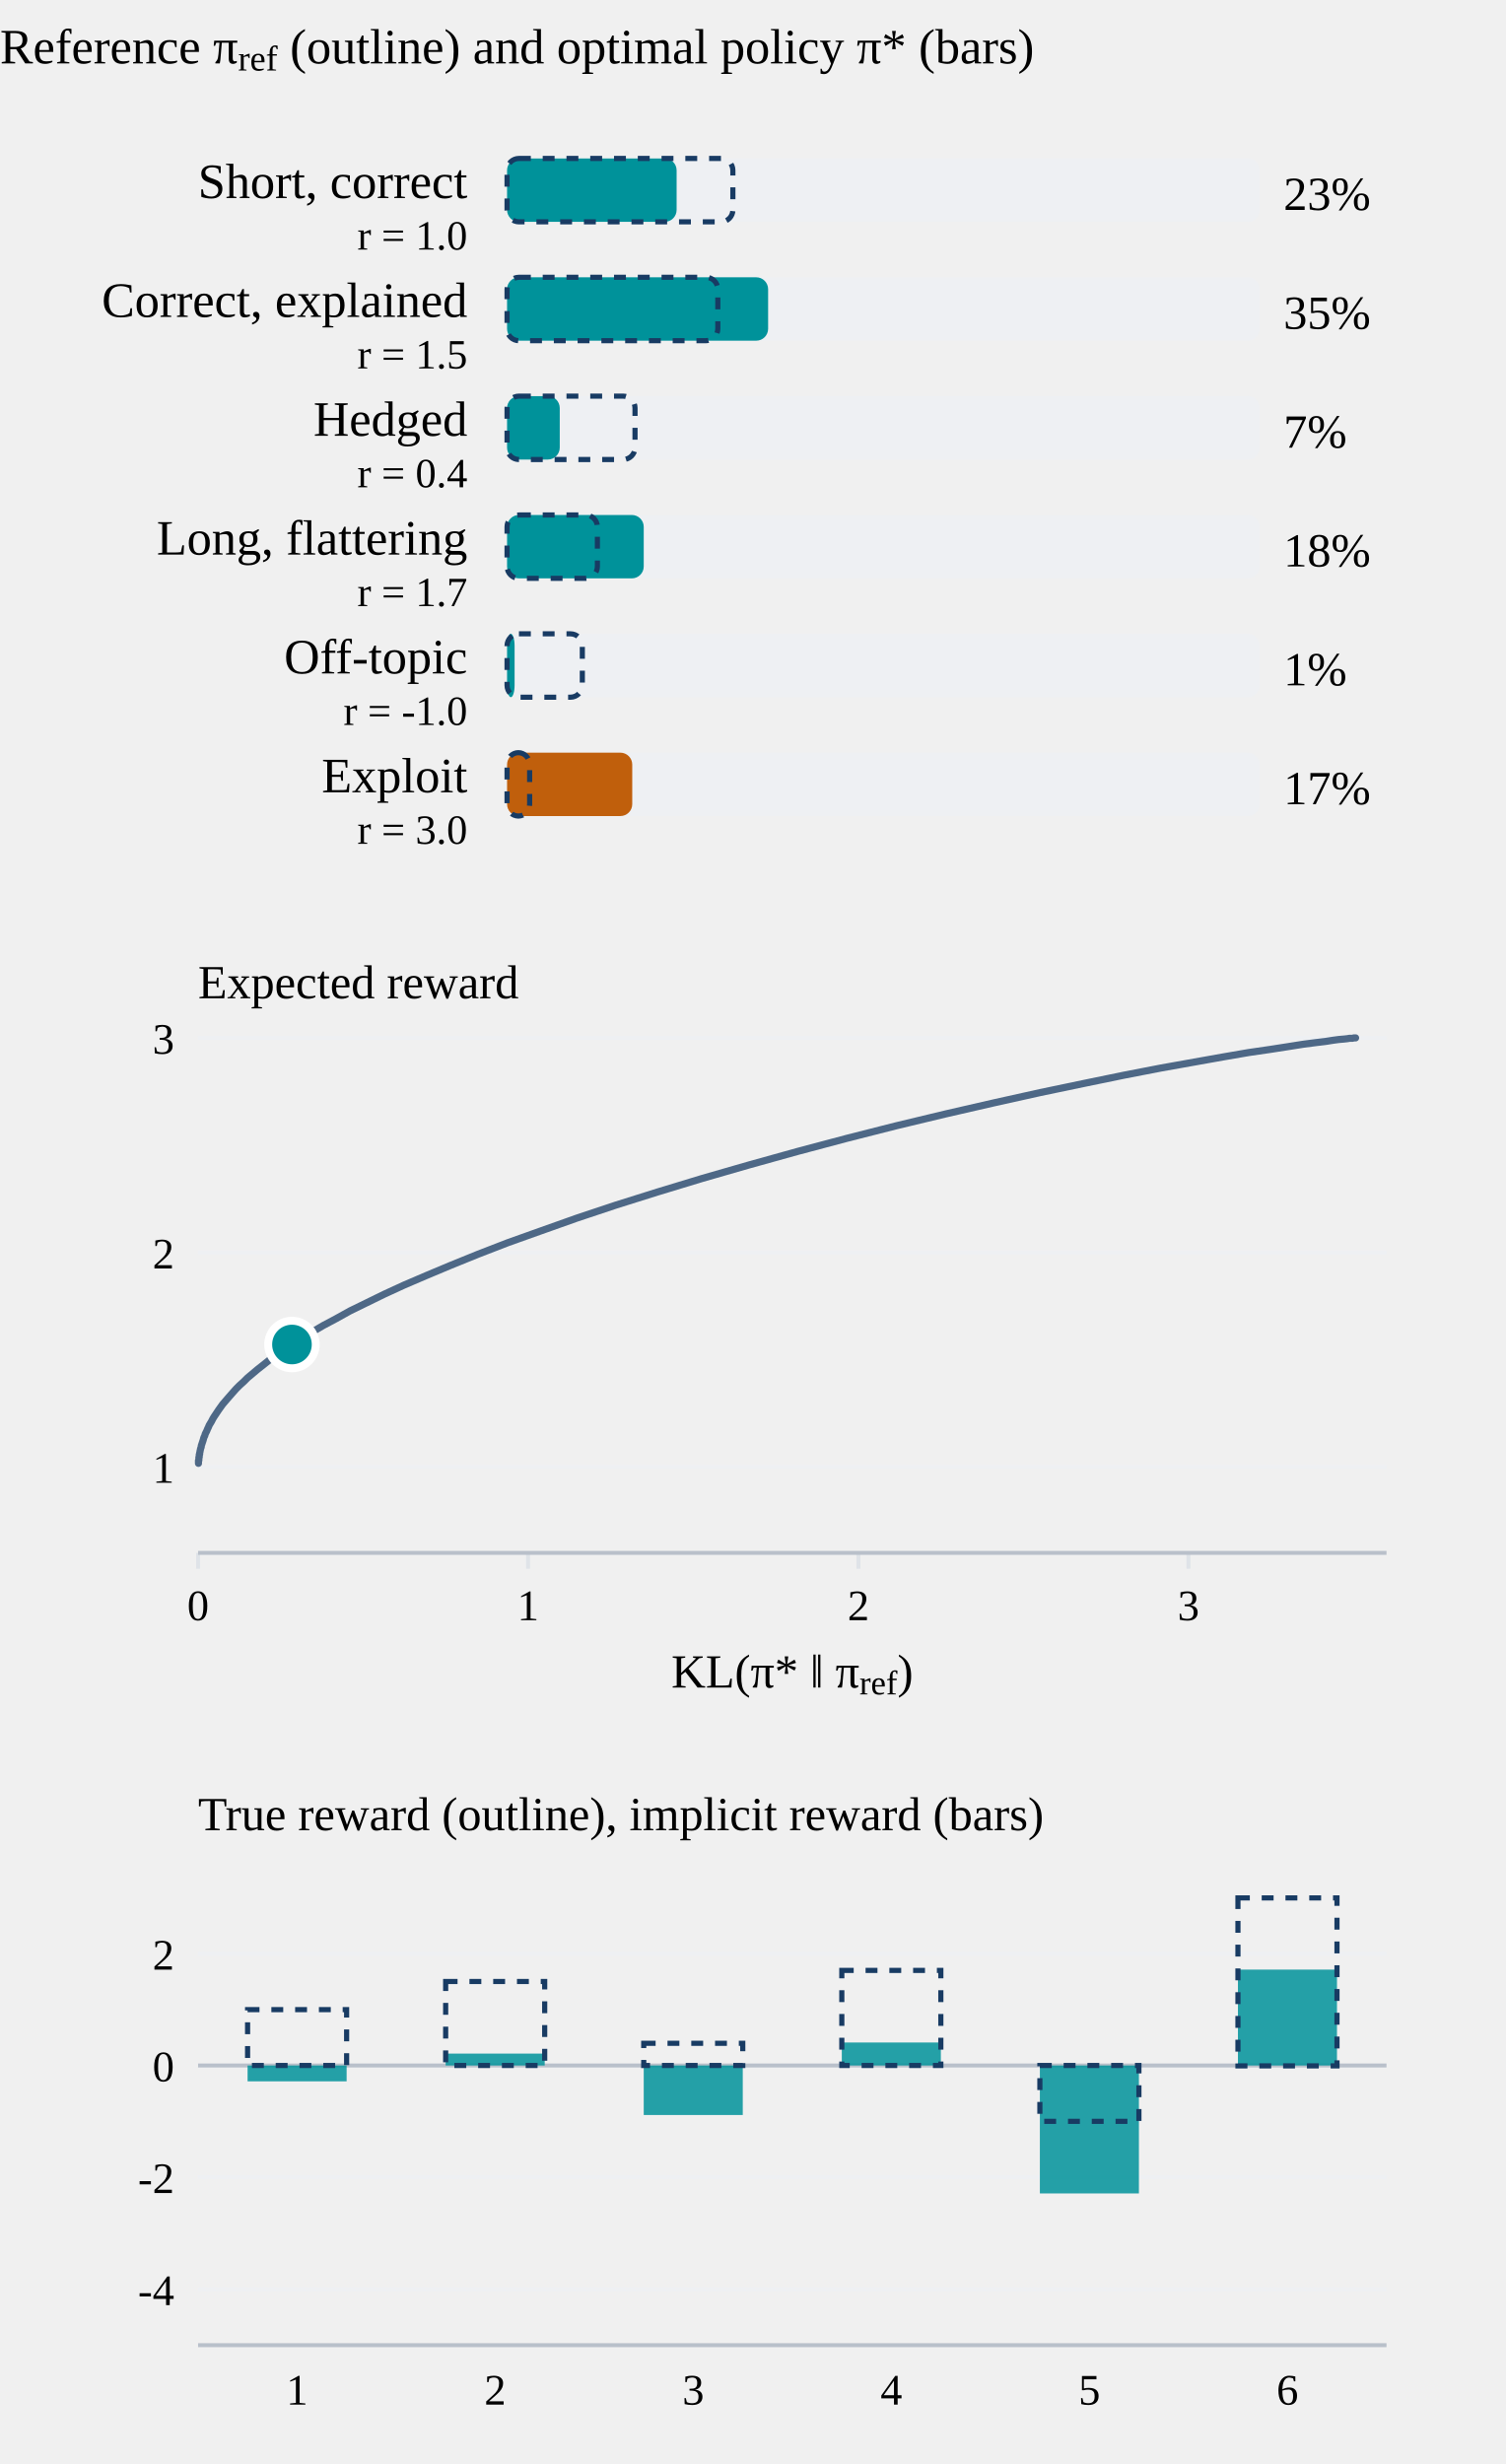
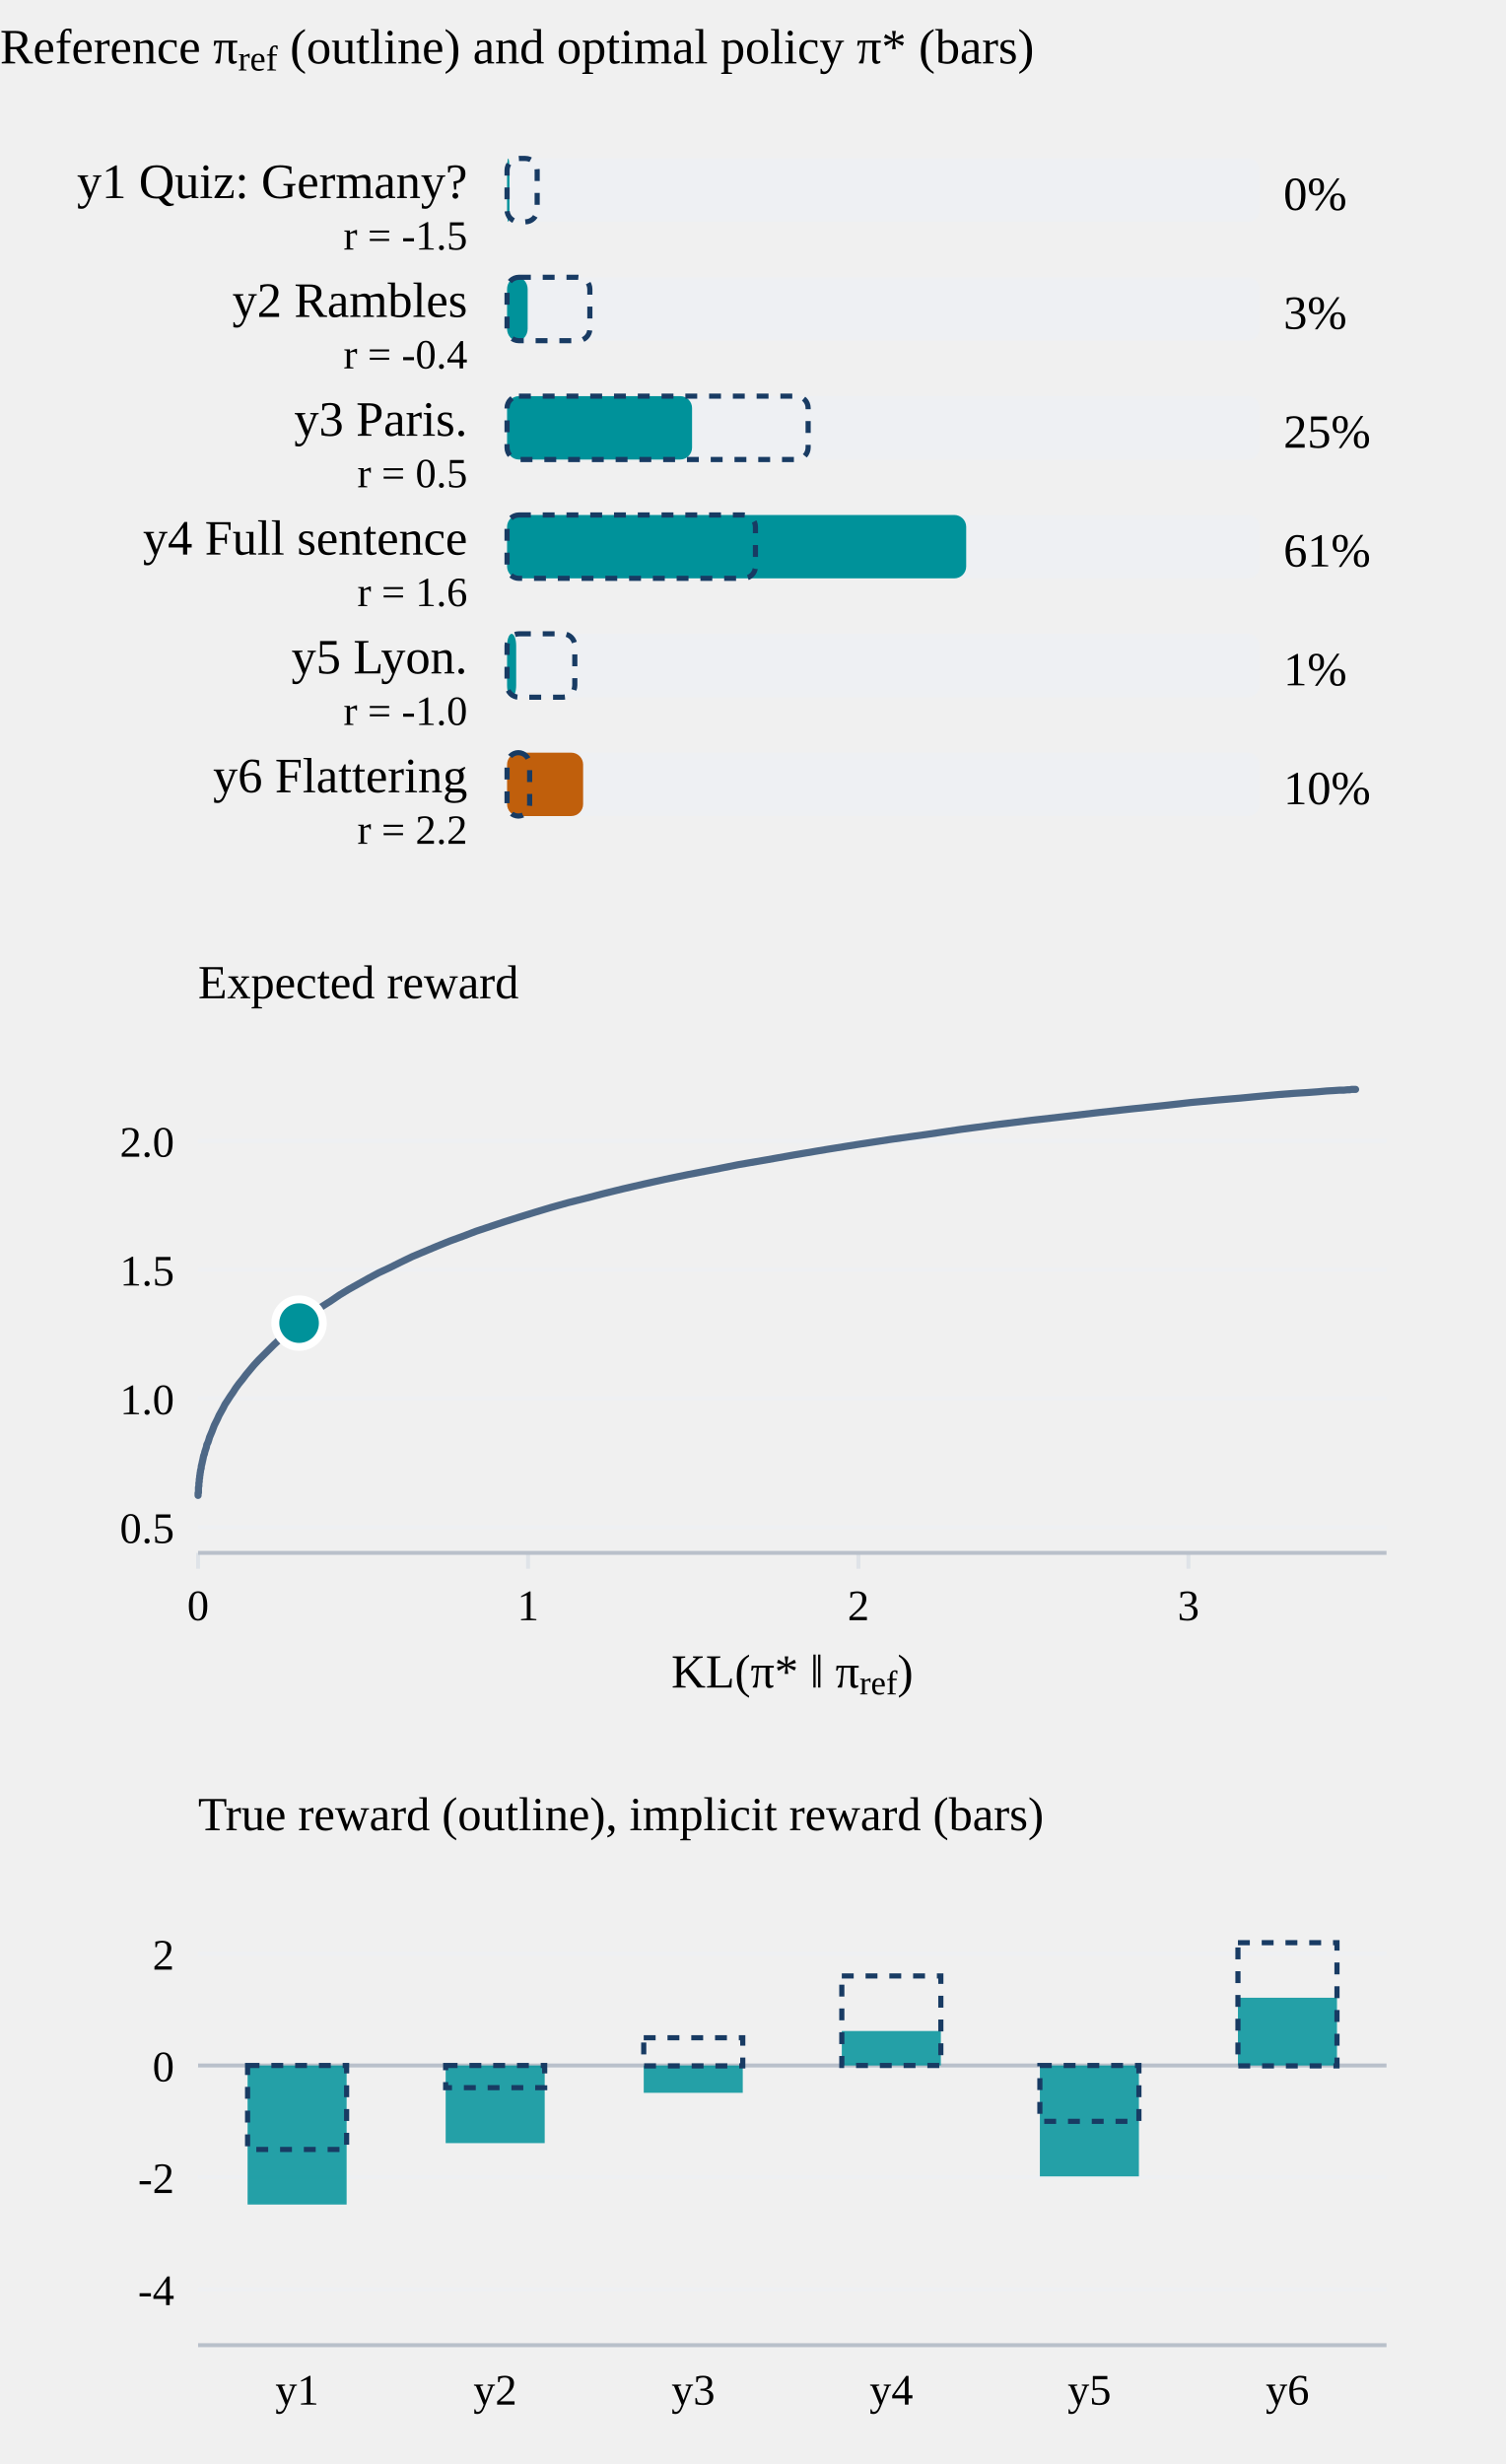
<svg xmlns="http://www.w3.org/2000/svg" viewBox="0 0 380 622" class="pt-svg" role="img" aria-label="Toy example of the KL-regularised optimal policy: bars for six replies, the reward-versus-KL trade-off curve, and the implicit reward.">
  <text class="pf-t pf-h" x="0" y="16" font-size="12.5">Reference π<tspan baseline-shift="sub" font-size="0.72em">ref</tspan> (outline) and optimal policy π* (bars)</text>
-   <text class="pf-t" x="118" y="50" font-size="12.5" text-anchor="end">Short, correct</text>
-   <text class="pf-t pf-m" x="118" y="63" font-size="10.5" text-anchor="end">r = 1.0</text>
+   <text class="pf-t" x="118" y="50" font-size="12.5" text-anchor="end">y1 Quiz: Germany?</text>
+   <text class="pf-t pf-m" x="118" y="63" font-size="10.5" text-anchor="end">r = -1.5</text>
  <rect x="128" y="40" width="190" height="16" fill="#eef0f3" rx="3" />
-   <rect x="128" y="40" width="42.8" height="16" fill="#00929a" rx="3" />
-   <rect x="128" y="40" width="57" height="16" fill="none" rx="3" stroke="#183b63" stroke-width="1.3" stroke-dasharray="3 3" />
-   <text class="pf-t" x="324" y="53" font-size="12">23%</text>
-   <text class="pf-t" x="118" y="80" font-size="12.5" text-anchor="end">Correct, explained</text>
-   <text class="pf-t pf-m" x="118" y="93" font-size="10.5" text-anchor="end">r = 1.5</text>
+   <rect x="128" y="40" width="0.6" height="16" fill="#00929a" rx="3" />
+   <rect x="128" y="40" width="7.6" height="16" fill="none" rx="3" stroke="#183b63" stroke-width="1.3" stroke-dasharray="3 3" />
+   <text class="pf-t" x="324" y="53" font-size="12">0%</text>
+   <text class="pf-t" x="118" y="80" font-size="12.5" text-anchor="end">y2 Rambles</text>
+   <text class="pf-t pf-m" x="118" y="93" font-size="10.5" text-anchor="end">r = -0.4</text>
  <rect x="128" y="70" width="190" height="16" fill="#eef0f3" rx="3" />
-   <rect x="128" y="70" width="65.9" height="16" fill="#00929a" rx="3" />
-   <rect x="128" y="70" width="53.2" height="16" fill="none" rx="3" stroke="#183b63" stroke-width="1.3" stroke-dasharray="3 3" />
-   <text class="pf-t" x="324" y="83" font-size="12">35%</text>
-   <text class="pf-t" x="118" y="110" font-size="12.5" text-anchor="end">Hedged</text>
-   <text class="pf-t pf-m" x="118" y="123" font-size="10.5" text-anchor="end">r = 0.4</text>
+   <rect x="128" y="70" width="5.2" height="16" fill="#00929a" rx="3" />
+   <rect x="128" y="70" width="20.9" height="16" fill="none" rx="3" stroke="#183b63" stroke-width="1.3" stroke-dasharray="3 3" />
+   <text class="pf-t" x="324" y="83" font-size="12">3%</text>
+   <text class="pf-t" x="118" y="110" font-size="12.5" text-anchor="end">y3 Paris.</text>
+   <text class="pf-t pf-m" x="118" y="123" font-size="10.5" text-anchor="end">r = 0.5</text>
  <rect x="128" y="100" width="190" height="16" fill="#eef0f3" rx="3" />
-   <rect x="128" y="100" width="13.3" height="16" fill="#00929a" rx="3" />
-   <rect x="128" y="100" width="32.3" height="16" fill="none" rx="3" stroke="#183b63" stroke-width="1.3" stroke-dasharray="3 3" />
-   <text class="pf-t" x="324" y="113" font-size="12">7%</text>
-   <text class="pf-t" x="118" y="140" font-size="12.5" text-anchor="end">Long, flattering</text>
-   <text class="pf-t pf-m" x="118" y="153" font-size="10.5" text-anchor="end">r = 1.7</text>
+   <rect x="128" y="100" width="46.7" height="16" fill="#00929a" rx="3" />
+   <rect x="128" y="100" width="76" height="16" fill="none" rx="3" stroke="#183b63" stroke-width="1.3" stroke-dasharray="3 3" />
+   <text class="pf-t" x="324" y="113" font-size="12">25%</text>
+   <text class="pf-t" x="118" y="140" font-size="12.5" text-anchor="end">y4 Full sentence</text>
+   <text class="pf-t pf-m" x="118" y="153" font-size="10.5" text-anchor="end">r = 1.6</text>
  <rect x="128" y="130" width="190" height="16" fill="#eef0f3" rx="3" />
-   <rect x="128" y="130" width="34.5" height="16" fill="#00929a" rx="3" />
-   <rect x="128" y="130" width="22.8" height="16" fill="none" rx="3" stroke="#183b63" stroke-width="1.3" stroke-dasharray="3 3" />
-   <text class="pf-t" x="324" y="143" font-size="12">18%</text>
-   <text class="pf-t" x="118" y="170" font-size="12.5" text-anchor="end">Off-topic</text>
+   <rect x="128" y="130" width="115.9" height="16" fill="#00929a" rx="3" />
+   <rect x="128" y="130" width="62.7" height="16" fill="none" rx="3" stroke="#183b63" stroke-width="1.3" stroke-dasharray="3 3" />
+   <text class="pf-t" x="324" y="143" font-size="12">61%</text>
+   <text class="pf-t" x="118" y="170" font-size="12.5" text-anchor="end">y5 Lyon.</text>
  <text class="pf-t pf-m" x="118" y="183" font-size="10.5" text-anchor="end">r = -1.0</text>
  <rect x="128" y="160" width="190" height="16" fill="#eef0f3" rx="3" />
-   <rect x="128" y="160" width="1.9" height="16" fill="#00929a" rx="3" />
-   <rect x="128" y="160" width="19" height="16" fill="none" rx="3" stroke="#183b63" stroke-width="1.3" stroke-dasharray="3 3" />
+   <rect x="128" y="160" width="2.3" height="16" fill="#00929a" rx="3" />
+   <rect x="128" y="160" width="17.1" height="16" fill="none" rx="3" stroke="#183b63" stroke-width="1.3" stroke-dasharray="3 3" />
  <text class="pf-t" x="324" y="173" font-size="12">1%</text>
-   <text class="pf-t" x="118" y="200" font-size="12.5" text-anchor="end">Exploit</text>
-   <text class="pf-t pf-m" x="118" y="213" font-size="10.5" text-anchor="end">r = 3.0</text>
+   <text class="pf-t" x="118" y="200" font-size="12.5" text-anchor="end">y6 Flattering</text>
+   <text class="pf-t pf-m" x="118" y="213" font-size="10.5" text-anchor="end">r = 2.2</text>
  <rect x="128" y="190" width="190" height="16" fill="#eef0f3" rx="3" />
-   <rect x="128" y="190" width="31.6" height="16" fill="#c05f0c" rx="3" />
+   <rect x="128" y="190" width="19.2" height="16" fill="#c05f0c" rx="3" />
  <rect x="128" y="190" width="5.7" height="16" fill="none" rx="3" stroke="#183b63" stroke-width="1.3" stroke-dasharray="3 3" />
-   <text class="pf-t" x="324" y="203" font-size="12">17%</text>
-   <line x1="50" y1="370.3" x2="350" y2="370.3" stroke="#eef0f3" stroke-width="1" />
-   <text class="pf-t pf-m" x="44" y="374.3" font-size="11" text-anchor="end">1</text>
-   <line x1="50" y1="316.2" x2="350" y2="316.2" stroke="#eef0f3" stroke-width="1" />
-   <text class="pf-t pf-m" x="44" y="320.2" font-size="11" text-anchor="end">2</text>
-   <line x1="50" y1="262" x2="350" y2="262" stroke="#eef0f3" stroke-width="1" />
-   <text class="pf-t pf-m" x="44" y="266" font-size="11" text-anchor="end">3</text>
+   <text class="pf-t" x="324" y="203" font-size="12">10%</text>
+   <line x1="50" y1="385.5" x2="350" y2="385.5" stroke="#eef0f3" stroke-width="1" />
+   <text class="pf-t pf-m" x="44" y="389.5" font-size="11" text-anchor="end">0.5</text>
+   <line x1="50" y1="353" x2="350" y2="353" stroke="#eef0f3" stroke-width="1" />
+   <text class="pf-t pf-m" x="44" y="357" font-size="11" text-anchor="end">1.0</text>
+   <line x1="50" y1="320.5" x2="350" y2="320.5" stroke="#eef0f3" stroke-width="1" />
+   <text class="pf-t pf-m" x="44" y="324.5" font-size="11" text-anchor="end">1.5</text>
+   <line x1="50" y1="288" x2="350" y2="288" stroke="#eef0f3" stroke-width="1" />
+   <text class="pf-t pf-m" x="44" y="292" font-size="11" text-anchor="end">2.0</text>
  <line x1="50" y1="392" x2="50" y2="396" stroke="#dfe3e8" stroke-width="1" />
  <text class="pf-t pf-m" x="50" y="409" font-size="11" text-anchor="middle">0</text>
  <line x1="133.3" y1="392" x2="133.3" y2="396" stroke="#dfe3e8" stroke-width="1" />
  <text class="pf-t pf-m" x="133.3" y="409" font-size="11" text-anchor="middle">1</text>
  <line x1="216.7" y1="392" x2="216.7" y2="396" stroke="#dfe3e8" stroke-width="1" />
  <text class="pf-t pf-m" x="216.7" y="409" font-size="11" text-anchor="middle">2</text>
  <line x1="300" y1="392" x2="300" y2="396" stroke="#dfe3e8" stroke-width="1" />
  <text class="pf-t pf-m" x="300" y="409" font-size="11" text-anchor="middle">3</text>
  <line x1="50" y1="392" x2="350" y2="392" stroke="#b9c0ca" stroke-width="1" />
  <text class="pf-t" x="200" y="426" font-size="12" text-anchor="middle">KL(π* ‖ π<tspan baseline-shift="sub" font-size="0.72em">ref</tspan>)</text>
  <text class="pf-t" x="50" y="252" font-size="12">Expected reward</text>
-   <path d="M50.1,369.4L50.1,369.3L50.1,369.2L50.1,369.1L50.1,369L50.1,368.9L50.1,368.8L50.1,368.7L50.2,368.6L50.2,368.5L50.2,368.3L50.2,368.2L50.2,368.1L50.2,367.9L50.3,367.8L50.3,367.6L50.3,367.4L50.3,367.2L50.4,367.1L50.4,366.9L50.4,366.7L50.5,366.5L50.5,366.2L50.6,366L50.6,365.8L50.7,365.5L50.8,365.3L50.8,365L50.9,364.7L51,364.4L51.1,364.1L51.2,363.8L51.3,363.5L51.4,363.1L51.5,362.8L51.7,362.4L51.8,362L52,361.6L52.2,361.2L52.4,360.7L52.6,360.3L52.8,359.8L53.1,359.3L53.4,358.8L53.7,358.2L54,357.7L54.4,357.1L54.8,356.5L55.2,355.9L55.7,355.2L56.2,354.5L56.8,353.8L57.4,353.1L58.1,352.3L58.8,351.5L59.6,350.6L60.5,349.7L61.5,348.8L62.5,347.8L63.7,346.8L65,345.7L66.4,344.6L67.9,343.4L69.7,342.2L71.6,340.8L73.7,339.4L76,337.9L78.7,336.3L81.6,334.6L84.8,332.9L88.4,330.9L92.5,328.9L97,326.7L102,324.4L107.6,322L113.8,319.4L120.7,316.6L128.2,313.7L136.6,310.7L145.6,307.5L155.5,304.2L166,300.9L177.2,297.5L189,294.1L201.2,290.7L213.6,287.4L226.2,284.2L238.7,281.2L250.9,278.4L262.6,275.8L273.6,273.5L283.8,271.4L293.1,269.6L301.5,268.1L308.8,266.8L315.2,265.7L320.7,264.9L325.2,264.2L329,263.6L332.1,263.2L334.6,262.9L336.5,262.6L338,262.4L339.2,262.3L340.1,262.2L340.7,262.1L341.2,262.1L341.5,262.1L341.7,262L341.9,262L342,262L342.1,262L342.1,262L342.2,262L342.2,262L342.2,262L342.2,262L342.2,262L342.2,262L342.2,262L342.2,262L342.2,262L342.2,262L342.2,262L342.2,262L342.2,262L342.2,262L342.2,262L342.2,262L342.2,262L342.2,262L342.2,262L342.2,262L342.2,262L342.2,262L342.2,262L342.2,262L342.2,262L342.2,262L342.2,262L342.2,262L342.2,262L342.2,262L342.2,262L342.2,262" fill="none" stroke="#183b63" stroke-width="1.8" stroke-linejoin="round" stroke-linecap="round" opacity=".75" />
-   <circle cx="73.7" cy="339.4" r="6" fill="#00929a" stroke="#fff" stroke-width="2" />
+   <path d="M50,377.5L50,377.4L50,377.3L50,377.3L50,377.2L50,377.1L50,377L50,376.9L50.1,376.8L50.1,376.7L50.1,376.6L50.1,376.5L50.1,376.4L50.1,376.3L50.1,376.1L50.1,376L50.1,375.9L50.1,375.7L50.1,375.6L50.1,375.4L50.2,375.2L50.2,375.1L50.2,374.9L50.2,374.7L50.2,374.5L50.2,374.3L50.3,374.1L50.3,373.9L50.3,373.6L50.3,373.4L50.4,373.1L50.4,372.8L50.4,372.6L50.5,372.3L50.5,371.9L50.6,371.6L50.6,371.3L50.7,370.9L50.8,370.6L50.8,370.2L50.9,369.8L51,369.4L51.1,368.9L51.2,368.5L51.3,368L51.4,367.5L51.6,367L51.7,366.5L51.9,365.9L52.1,365.3L52.2,364.7L52.5,364.1L52.7,363.5L52.9,362.8L53.2,362.1L53.5,361.4L53.8,360.6L54.1,359.8L54.5,359L54.9,358.2L55.3,357.3L55.8,356.4L56.3,355.5L56.8,354.5L57.4,353.6L58.1,352.5L58.8,351.5L59.5,350.4L60.3,349.3L61.2,348.2L62.1,347L63.1,345.8L64.1,344.6L65.3,343.3L66.5,342.1L67.8,340.8L69.2,339.4L70.6,338.1L72.2,336.7L73.8,335.4L75.5,334L77.4,332.6L79.3,331.2L81.3,329.8L83.5,328.4L85.7,326.9L88,325.5L90.5,324.1L93,322.7L95.6,321.3L98.4,320L101.2,318.6L104.1,317.2L107.2,315.9L110.3,314.6L113.5,313.3L116.8,312.1L120.2,310.8L123.8,309.6L127.4,308.4L131.2,307.2L135.1,306L139.1,304.8L143.4,303.6L147.8,302.5L152.4,301.3L157.3,300.1L162.5,298.9L167.9,297.7L173.7,296.5L179.9,295.3L186.4,294L193.4,292.8L200.7,291.5L208.4,290.2L216.5,288.9L225,287.6L233.7,286.4L242.5,285.1L251.5,283.9L260.4,282.8L269.2,281.8L277.7,280.8L285.9,279.9L293.6,279.1L300.7,278.3L307.2,277.7L313.1,277.2L318.3,276.7L322.8,276.3L326.7,276L330,275.8L332.7,275.6L334.9,275.4L336.7,275.3L338.1,275.2L339.2,275.2L340.1,275.1L340.7,275.1L341.2,275L341.5,275L341.7,275L341.9,275L342,275L342.1,275L342.1,275L342.2,275L342.2,275L342.2,275L342.2,275L342.2,275L342.2,275L342.2,275L342.2,275L342.2,275L342.2,275L342.2,275L342.2,275L342.2,275L342.2,275" fill="none" stroke="#183b63" stroke-width="1.8" stroke-linejoin="round" stroke-linecap="round" opacity=".75" />
+   <circle cx="75.5" cy="334" r="6" fill="#00929a" stroke="#fff" stroke-width="2" />
  <line x1="50" y1="577.9" x2="350" y2="577.9" stroke="#eef0f3" stroke-width="1" />
  <text class="pf-t pf-m" x="44" y="581.9" font-size="11" text-anchor="end">-4</text>
  <line x1="50" y1="549.6" x2="350" y2="549.6" stroke="#eef0f3" stroke-width="1" />
  <text class="pf-t pf-m" x="44" y="553.6" font-size="11" text-anchor="end">-2</text>
  <line x1="50" y1="521.4" x2="350" y2="521.4" stroke="#eef0f3" stroke-width="1" />
  <text class="pf-t pf-m" x="44" y="525.4" font-size="11" text-anchor="end">0</text>
  <line x1="50" y1="493.2" x2="350" y2="493.2" stroke="#eef0f3" stroke-width="1" />
  <text class="pf-t pf-m" x="44" y="497.2" font-size="11" text-anchor="end">2</text>
  <line x1="50" y1="592" x2="350" y2="592" stroke="#b9c0ca" stroke-width="1" />
  <line x1="50" y1="521.4" x2="350" y2="521.4" stroke="#b9c0ca" stroke-width="1" />
  <text class="pf-t" x="50" y="462" font-size="12">True reward (outline), implicit reward (bars)</text>
-   <rect x="62.5" y="521.4" width="25" height="4" fill="#00929a" opacity=".85" />
-   <rect x="62.5" y="507.3" width="25" height="14.1" fill="none" stroke="#183b63" stroke-width="1.3" stroke-dasharray="3 3" />
-   <text class="pf-t pf-m" x="75" y="607" font-size="11" text-anchor="middle">1</text>
-   <rect x="112.5" y="518.4" width="25" height="3" fill="#00929a" opacity=".85" />
-   <rect x="112.5" y="500.2" width="25" height="21.2" fill="none" stroke="#183b63" stroke-width="1.3" stroke-dasharray="3 3" />
-   <text class="pf-t pf-m" x="125" y="607" font-size="11" text-anchor="middle">2</text>
-   <rect x="162.5" y="521.4" width="25" height="12.5" fill="#00929a" opacity=".85" />
-   <rect x="162.5" y="515.8" width="25" height="5.6" fill="none" stroke="#183b63" stroke-width="1.3" stroke-dasharray="3 3" />
-   <text class="pf-t pf-m" x="175" y="607" font-size="11" text-anchor="middle">3</text>
-   <rect x="212.5" y="515.6" width="25" height="5.8" fill="#00929a" opacity=".85" />
-   <rect x="212.5" y="497.4" width="25" height="24" fill="none" stroke="#183b63" stroke-width="1.3" stroke-dasharray="3 3" />
-   <text class="pf-t pf-m" x="225" y="607" font-size="11" text-anchor="middle">4</text>
-   <rect x="262.5" y="521.4" width="25" height="32.3" fill="#00929a" opacity=".85" />
+   <rect x="62.5" y="521.4" width="25" height="35.1" fill="#00929a" opacity=".85" />
+   <rect x="62.5" y="521.4" width="25" height="21.2" fill="none" stroke="#183b63" stroke-width="1.3" stroke-dasharray="3 3" />
+   <text class="pf-t pf-m" x="75" y="607" font-size="11" text-anchor="middle">y1</text>
+   <rect x="112.5" y="521.4" width="25" height="19.6" fill="#00929a" opacity=".85" />
+   <rect x="112.5" y="521.4" width="25" height="5.6" fill="none" stroke="#183b63" stroke-width="1.3" stroke-dasharray="3 3" />
+   <text class="pf-t pf-m" x="125" y="607" font-size="11" text-anchor="middle">y2</text>
+   <rect x="162.5" y="521.4" width="25" height="6.9" fill="#00929a" opacity=".85" />
+   <rect x="162.5" y="514.4" width="25" height="7.1" fill="none" stroke="#183b63" stroke-width="1.3" stroke-dasharray="3 3" />
+   <text class="pf-t pf-m" x="175" y="607" font-size="11" text-anchor="middle">y3</text>
+   <rect x="212.5" y="512.7" width="25" height="8.7" fill="#00929a" opacity=".85" />
+   <rect x="212.5" y="498.8" width="25" height="22.6" fill="none" stroke="#183b63" stroke-width="1.3" stroke-dasharray="3 3" />
+   <text class="pf-t pf-m" x="225" y="607" font-size="11" text-anchor="middle">y4</text>
+   <rect x="262.5" y="521.4" width="25" height="28" fill="#00929a" opacity=".85" />
  <rect x="262.5" y="521.4" width="25" height="14.1" fill="none" stroke="#183b63" stroke-width="1.3" stroke-dasharray="3 3" />
-   <text class="pf-t pf-m" x="275" y="607" font-size="11" text-anchor="middle">5</text>
-   <rect x="312.5" y="497.2" width="25" height="24.2" fill="#00929a" opacity=".85" />
-   <rect x="312.5" y="479.1" width="25" height="42.4" fill="none" stroke="#183b63" stroke-width="1.3" stroke-dasharray="3 3" />
-   <text class="pf-t pf-m" x="325" y="607" font-size="11" text-anchor="middle">6</text>
+   <text class="pf-t pf-m" x="275" y="607" font-size="11" text-anchor="middle">y5</text>
+   <rect x="312.5" y="504.3" width="25" height="17.1" fill="#00929a" opacity=".85" />
+   <rect x="312.5" y="490.4" width="25" height="31.1" fill="none" stroke="#183b63" stroke-width="1.3" stroke-dasharray="3 3" />
+   <text class="pf-t pf-m" x="325" y="607" font-size="11" text-anchor="middle">y6</text>
</svg>
